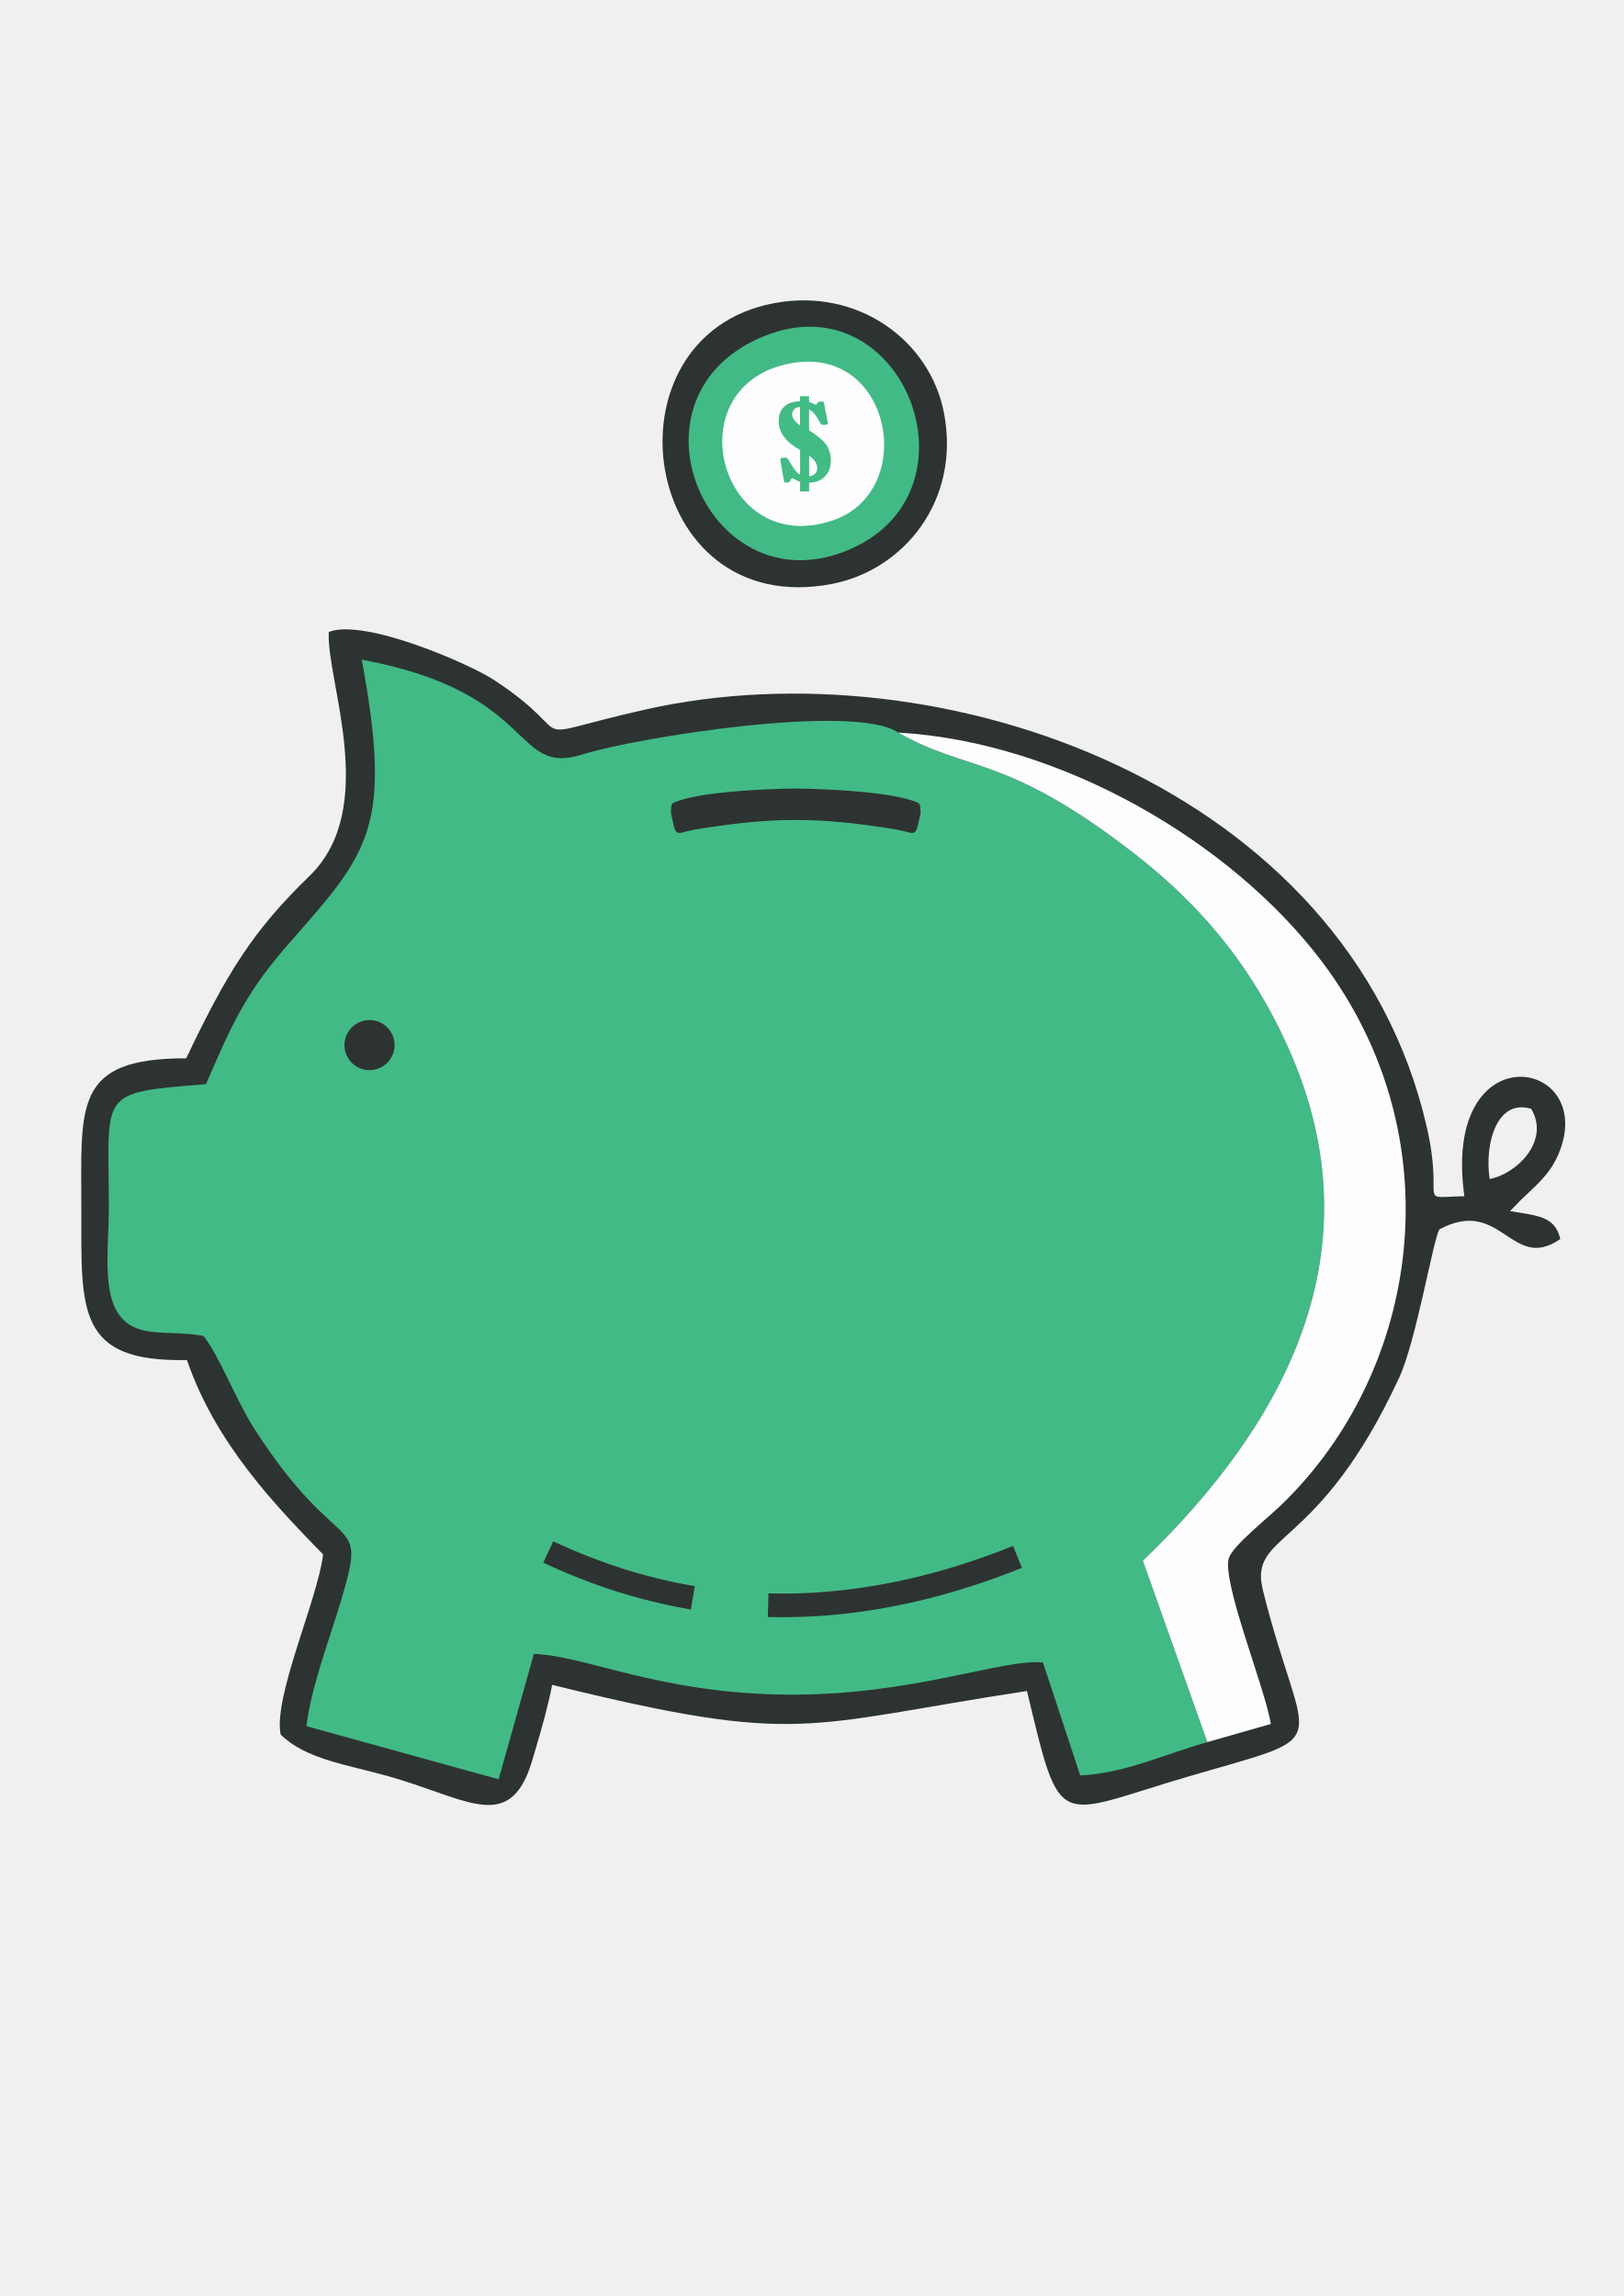
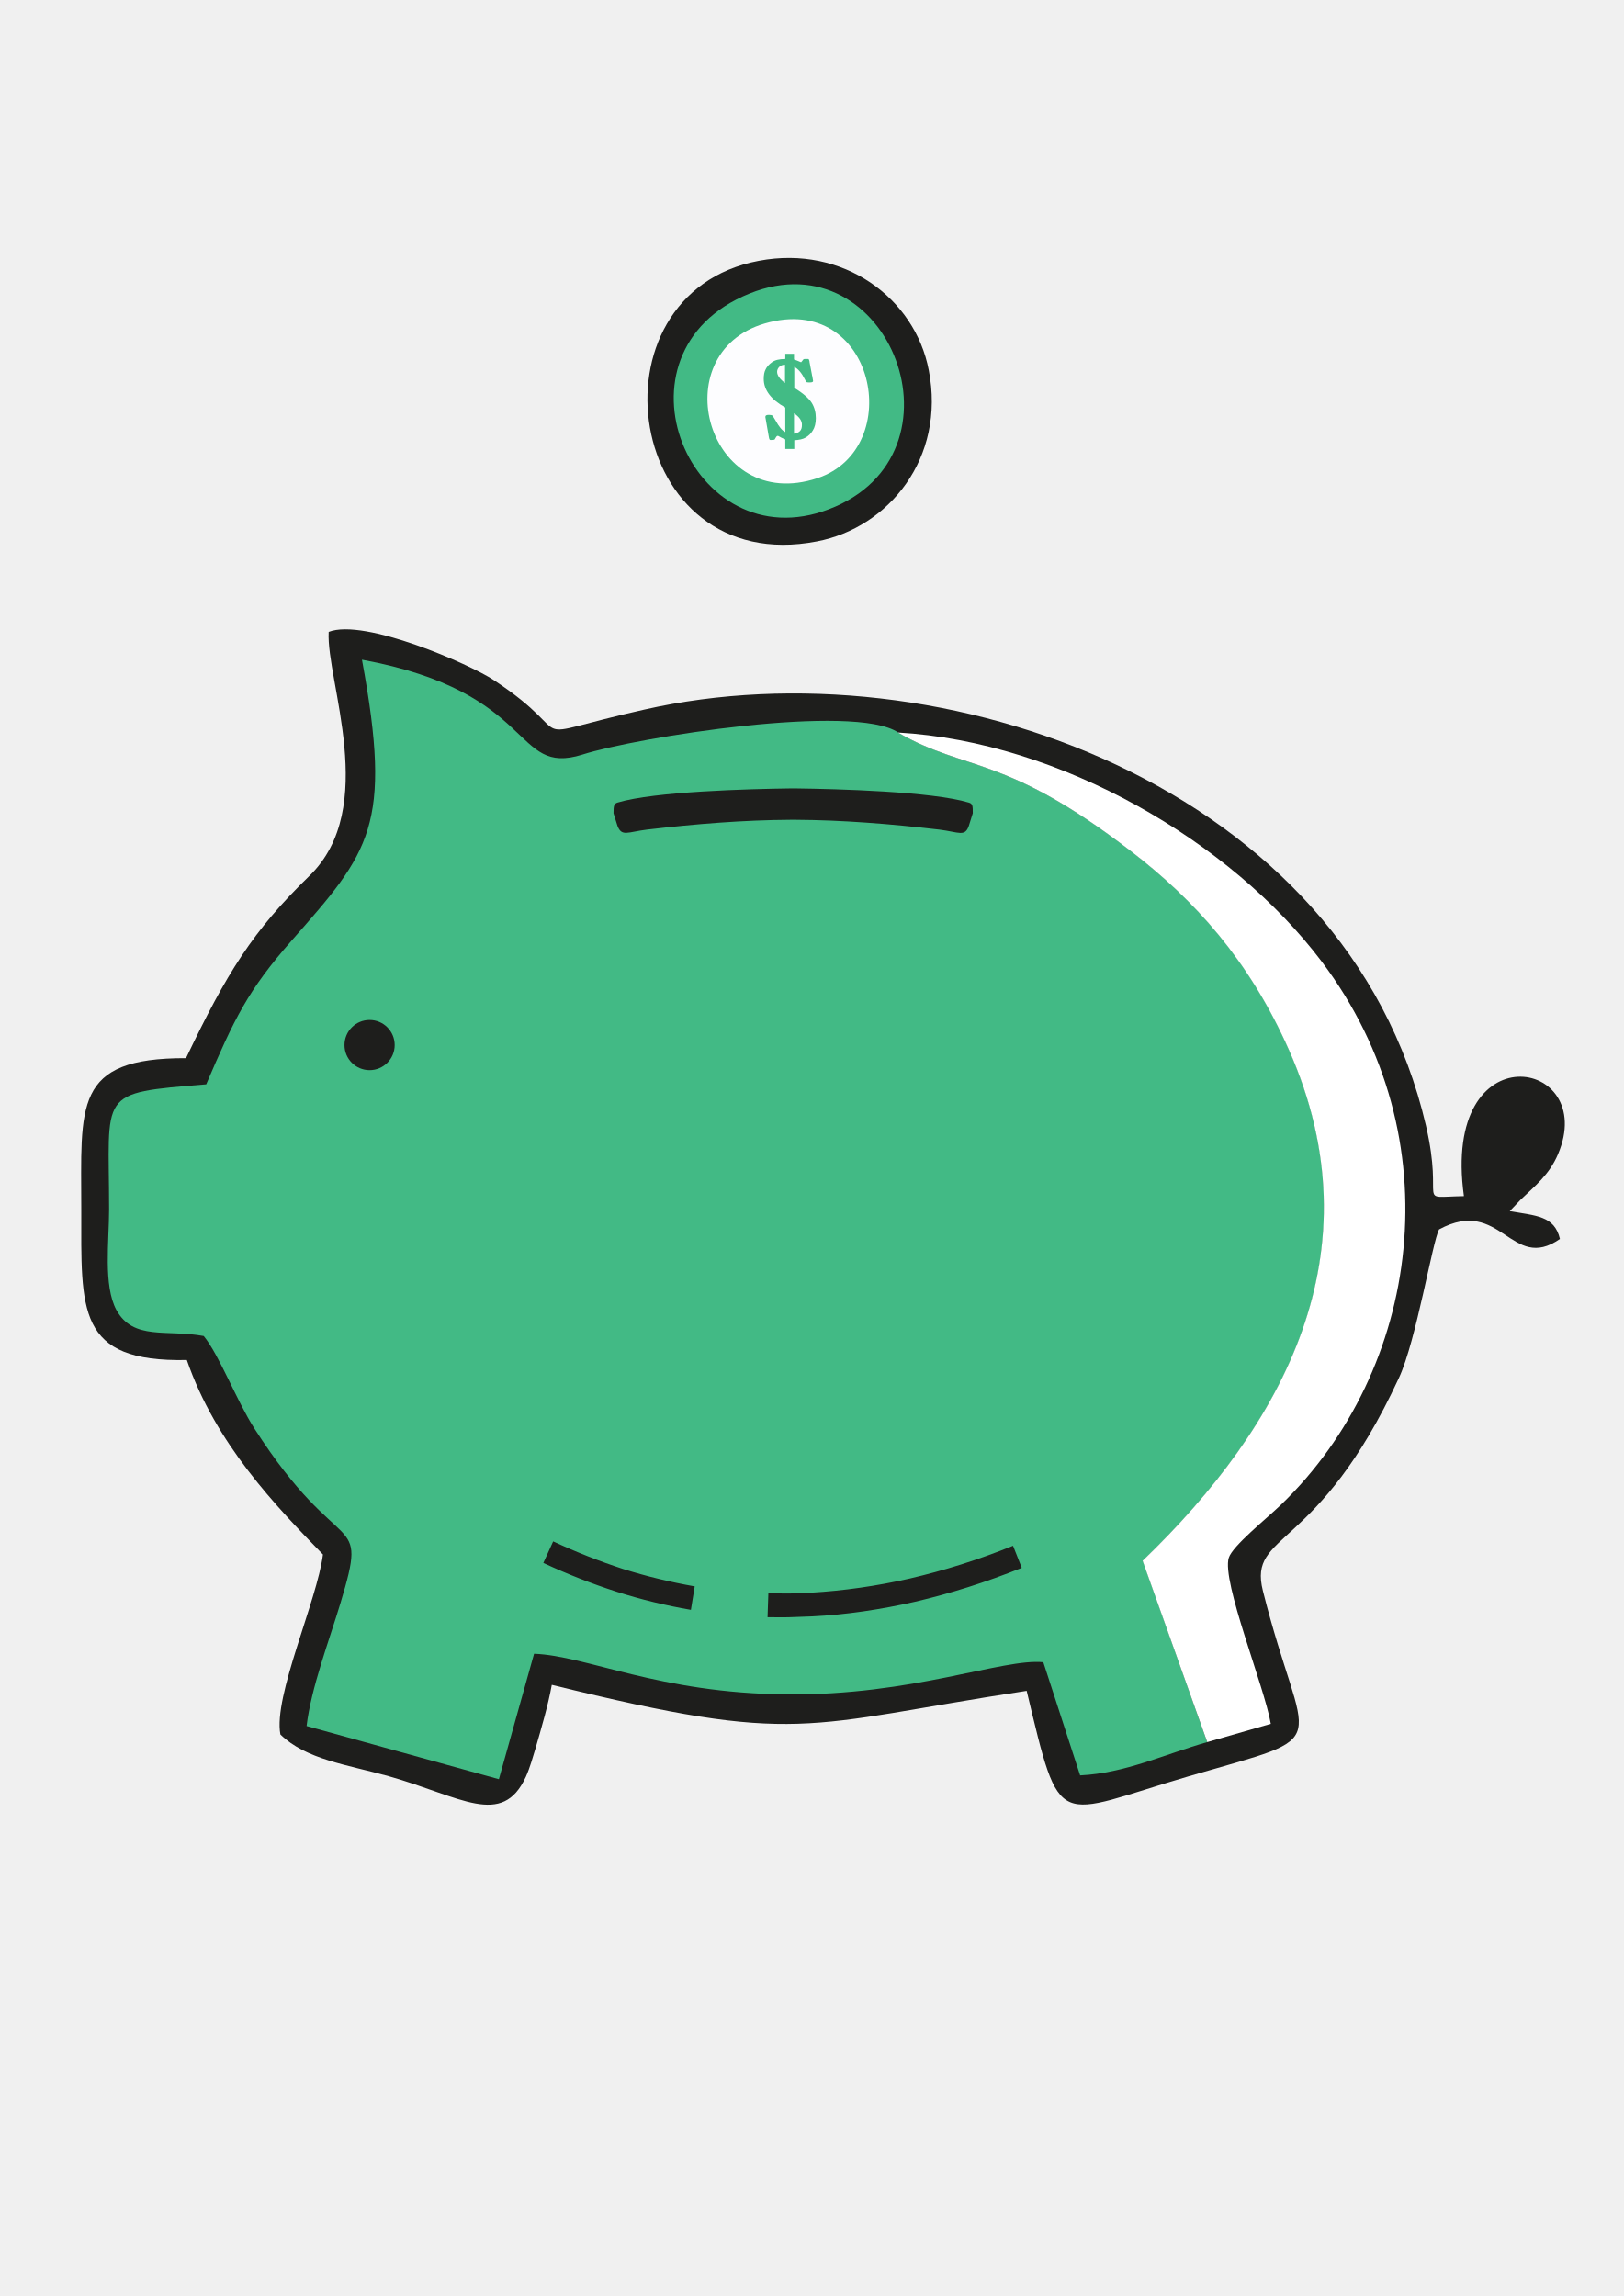
- <svg xmlns="http://www.w3.org/2000/svg" xml:space="preserve" width="210mm" height="297mm" version="1.1" style="shape-rendering:geometricPrecision; text-rendering:geometricPrecision; image-rendering:optimizeQuality; fill-rule:evenodd; clip-rule:evenodd" viewBox="0 0 21000 29700">
-   <defs>
-     <style type="text/css">
-    
-     .fil0 {fill:#2D3332}
-     .fil1 {fill:#42BA85}
-     .fil2 {fill:#FDFDFF}
-     .fil3 {fill:#42BB85;fill-rule:nonzero}
-    
-   </style>
-   </defs>
+ <svg xmlns="http://www.w3.org/2000/svg" version="1.1" id="Layer_1" x="0px" y="0px" viewBox="0 0 595.3 841.9" style="enable-background:new 0 0 595.3 841.9;" xml:space="preserve">
+   <defs id="defs3412" />
+   <style type="text/css" id="style3396">
+ 	.st0{fill:#1E1E1C;}
+ 	.st1{fill:#42BA85;}
+ 	.st2{fill:#FFFFFF;}
+ 	.st3{fill:#FDFDFF;}
+ 	.st4{fill:#42BB85;}
+ 	#g4272 {
+ 		 	animation: coinmove 2s linear infinite;
+ 	}
+ 
+ 	@keyframes coinmove {
+         0% {
+             transform: translateY(-1100px);
+             }
+         100% {
+             transform: translateY(80px);
+             }
+         }
+ 
+ 
+ 
+ </style>
  <g id="Warstwa_x0020_1">
    <g id="_2705709240304">
-       <path class="fil0" d="M4252 8175c-34,630 661,2275 -250,3157 -732,708 -1068,1255 -1594,2358 -1465,-2 -1356,610 -1356,1953 0,1311 -63,1979 1366,1950 373,1088 1154,1890 1761,2515 -73,592 -647,1839 -549,2330 330,323 869,390 1401,541 934,264 1469,675 1774,8 57,-126 89,-251 123,-365 79,-268 165,-569 213,-827 3224,792 3228,523 6141,79 446,1856 353,1614 2098,1103 1958,-573 1489,-270 955,-2400 -194,-773 706,-476 1761,-2756 221,-477 435,-1768 520,-1918 802,-433 933,564 1564,124 -69,-305 -313,-300 -649,-361l142 -147c180,-174 369,-320 483,-589 528,-1242 -1515,-1607 -1217,544 -643,12 -249,131 -489,-909 -1018,-4394 -6276,-6253 -10111,-5385 -1710,386 -758,398 -1951,-385 -308,-203 -1674,-802 -2136,-620zm15014 7076c340,-62 787,-486 538,-907 -436,-137 -608,437 -538,907z" />
-       <path class="fil1" d="M15615 22535l-834 -2346c1828,-1757 3048,-3992 1895,-6603 -515,-1166 -1222,-1941 -2046,-2576 -1638,-1260 -2127,-1023 -3013,-1534 -568,-385 -3378,61 -4086,284 -912,287 -569,-807 -2852,-1226 397,2154 102,2484 -906,3629 -573,650 -744,1015 -1109,1861 -1421,115 -1257,89 -1256,1619 0,406 -79,986 94,1302 218,396 650,248 1130,336 203,254 422,833 653,1194 1134,1769 1490,1020 1115,2265 -148,489 -376,1089 -437,1589l2486 687 456 -1622c680,25 1617,511 3262,527 1626,16 2800,-469 3322,-416l482 1461c580,-28 1087,-273 1644,-431z" />
-       <path class="fil2" d="M15615 22535l822 -235c-80,-479 -639,-1843 -543,-2147 49,-156 487,-503 679,-688 1793,-1729 2252,-4739 522,-7029 -1168,-1546 -3371,-2839 -5478,-2960 886,511 1375,274 3013,1534 824,635 1531,1410 2046,2576 1153,2611 -67,4846 -1895,6603l834 2346z" />
-       <path class="fil0" d="M10010 3922c-2265,426 -1744,4113 751,3631 923,-177 1668,-1075 1447,-2216 -180,-926 -1105,-1621 -2198,-1415z" />
-       <path class="fil1" d="M9888 4346c-1899,763 -760,3474 1025,2792 1862,-711 790,-3521 -1025,-2792z" />
-       <path class="fil2" d="M10081 4735c-1320,389 -739,2472 683,1999 1156,-385 747,-2420 -683,-1999z" />
-       <circle class="fil0" cx="4779" cy="13519" r="324" />
-       <path class="fil0" d="M9939 20611c91,3 183,3 274,2 88,-1 180,-4 276,-9 419,-23 847,-84 1282,-184 437,-101 881,-241 1332,-423l114 284c-467,188 -926,333 -1377,437 -453,104 -898,168 -1336,191 -93,5 -189,8 -288,9 -95,2 -191,1 -285,-1l8 -306zm-2784 -673c298,139 599,258 904,355 303,96 612,171 927,225l-51 302c-325,-56 -648,-135 -968,-236 -318,-102 -632,-225 -941,-370l129 -276z" />
-       <path class="fil0" d="M10292 10200l28 0c365,6 1218,39 1549,182 34,15 36,47 37,138l-36 162c-37,148 -88,81 -264,51 -440,-74 -868,-124 -1287,-126l-27 0 -27 0c-420,2 -848,52 -1288,126 -175,30 -227,97 -263,-51l-36 -162c0,-91 3,-123 36,-138 331,-143 1184,-176 1549,-182l29 0z" />
-       <path class="fil3" d="M10348 5125l116 0 0 75c13,3 43,15 90,37 7,-6 12,-13 16,-21 8,-14 17,-21 28,-21l34 0 12 -1c7,1 11,8 13,20 0,0 2,7 5,20l31 167c0,3 1,7 3,14 7,34 11,56 11,64 0,11 -13,16 -39,16 -25,0 -40,-1 -45,-3 -4,-1 -12,-13 -22,-34 -43,-84 -88,-137 -137,-161l0 270c115,72 190,136 227,193 36,57 54,123 54,197 0,66 -13,119 -40,160 -26,41 -57,71 -93,91 -36,20 -85,32 -147,37l0 112 -117 0 0 -124c-37,-15 -62,-27 -74,-35 -11,-7 -19,-11 -25,-11 -10,0 -19,10 -27,29 -5,12 -10,20 -16,22 -5,3 -22,4 -51,4 -8,0 -14,-11 -18,-33l-42 -242c-2,-13 -3,-21 -3,-23 0,-16 15,-24 46,-24 24,0 39,3 46,9 6,6 19,26 38,59 46,83 88,133 126,151l0 -318c-185,-103 -277,-227 -277,-371 0,-49 7,-90 23,-123 14,-33 42,-64 81,-92 39,-28 97,-42 173,-44l0 -66zm-1 377l0 -237c-31,0 -56,10 -74,29 -19,19 -28,40 -28,62 0,50 34,99 102,146zm118 394l0 266c69,-10 104,-47 104,-111 0,-56 -35,-108 -104,-155z" />
+       <path id="XMLID_10_" class="st0" d="M120.5,231.7c-1,17.9,18.7,64.5-7.1,89.5c-20.7,20.1-30.3,35.6-45.2,66.8    c-41.5-0.1-38.4,17.3-38.4,55.4c0,37.2-1.8,56.1,38.7,55.3c10.6,30.8,32.7,53.6,49.9,71.3c-2.1,16.8-18.3,52.1-15.6,66    c9.4,9.2,24.6,11.1,39.7,15.3c26.5,7.5,41.6,19.1,50.3,0.2c1.6-3.6,2.5-7.1,3.5-10.3c2.2-7.6,4.7-16.1,6-23.4    c91.4,22.5,91.5,14.8,174.1,2.2c12.6,52.6,10,45.8,59.5,31.3c55.5-16.2,42.2-7.7,27.1-68c-5.5-21.9,20-13.5,49.9-78.1    c6.3-13.5,12.3-50.1,14.7-54.4c22.7-12.3,26.4,16,44.3,3.5c-2-8.6-8.9-8.5-18.4-10.2l4-4.2c5.1-4.9,10.5-9.1,13.7-16.7    c15-35.2-42.9-45.6-34.5,15.4c-18.2,0.3-7.1,3.7-13.9-25.8c-28.9-124.6-177.9-177.3-286.6-152.6c-48.5,10.9-21.5,11.3-55.3-10.9    C172.3,243.6,133.6,226.6,120.5,231.7z M546.1,432.3c9.6-1.8,22.3-13.8,15.3-25.7C549,402.7,544.1,419,546.1,432.3z" />
+       <path id="XMLID_9_" class="st1" d="M442.6,638.8L419,572.3c51.8-49.8,86.4-113.2,53.7-187.2c-14.6-33.1-34.6-55-58-73    c-46.4-35.7-60.3-29-85.4-43.5c-16.1-10.9-95.8,1.7-115.8,8.1c-25.9,8.1-16.1-22.9-80.8-34.8c11.3,61.1,2.9,70.4-25.7,102.9    c-16.2,18.4-21.1,28.8-31.4,52.8c-40.3,3.3-35.6,2.5-35.6,45.9c0,11.5-2.2,27.9,2.7,36.9c6.2,11.2,18.4,7,32,9.5    c5.8,7.2,12,23.6,18.5,33.8c32.1,50.1,42.2,28.9,31.6,64.2c-4.2,13.9-10.7,30.9-12.4,45l70.5,19.5l12.9-46    c19.3,0.7,45.8,14.5,92.5,14.9c46.1,0.5,79.4-13.3,94.2-11.8L396,651C412.5,650.2,426.8,643.3,442.6,638.8z" />
+       <path id="XMLID_8_" class="st2" d="M442.6,638.8l23.3-6.7c-2.3-13.6-18.1-52.2-15.4-60.9c1.4-4.4,13.8-14.3,19.2-19.5    c50.8-49,63.8-134.3,14.8-199.2c-33.1-43.8-95.6-80.5-155.3-83.9c25.1,14.5,39,7.8,85.4,43.5c23.4,18,43.4,40,58,73    c32.7,74-1.9,137.4-53.7,187.2L442.6,638.8z" />
+       <circle id="XMLID_4_" class="st0" cx="135.5" cy="383.2" r="9.2" />
+       <path id="XMLID_3_" class="st0" d="M281.7,584.2c2.6,0.1,5.2,0.1,7.8,0.1c2.5,0,5.1-0.1,7.8-0.3c11.9-0.7,24-2.4,36.3-5.2    c12.4-2.9,25-6.8,37.8-12l3.2,8.1c-13.2,5.3-26.2,9.4-39,12.4c-12.8,2.9-25.5,4.8-37.9,5.4c-2.6,0.1-5.4,0.2-8.2,0.3    c-2.7,0.1-5.4,0-8.1,0L281.7,584.2z M202.8,565.2c8.4,3.9,17,7.3,25.6,10.1c8.6,2.7,17.3,4.8,26.3,6.4l-1.4,8.6    c-9.2-1.6-18.4-3.8-27.4-6.7c-9-2.9-17.9-6.4-26.7-10.5L202.8,565.2z" />
+       <g id="g4272" transform="translate(-3.664419,-122.758)">
+         <path style="fill:#1e1e1c" d="m 281.868,218.384 c -64.2,12.1 -49.4,116.6 21.3,102.9 26.2,-5 47.3,-30.5 41,-62.8 -5,-26.3 -31.3,-46 -62.3,-40.1 z" class="st0" id="XMLID_7_" />
+         <path style="fill:#42ba85" d="m 278.468,230.384 c -53.8,21.6 -21.5,98.5 29.1,79.1 52.7,-20.1 22.3,-99.8 -29.1,-79.1 z" class="st1" id="XMLID_6_" />
+         <path style="fill:#fdfdff" d="m 283.968,241.384 c -37.4,11 -20.9,70.1 19.4,56.7 32.7,-10.9 21.1,-68.6 -19.4,-56.7 z" class="st3" id="XMLID_5_" />
+         <path style="fill:#42bb85" d="m 291.468,252.484 3.3,0 0,2.1 c 0.4,0.1 1.2,0.4 2.6,1 0.2,-0.2 0.3,-0.4 0.5,-0.6 0.2,-0.4 0.5,-0.6 0.8,-0.6 l 1,0 0.3,0 c 0.2,0 0.3,0.2 0.4,0.6 0,0 0.1,0.2 0.1,0.6 l 0.9,4.7 c 0,0.1 0,0.2 0.1,0.4 0.2,1 0.3,1.6 0.3,1.8 0,0.3 -0.4,0.5 -1.1,0.5 -0.7,0 -1.1,0 -1.3,-0.1 -0.1,0 -0.3,-0.4 -0.6,-1 -1.2,-2.4 -2.5,-3.9 -3.9,-4.6 l 0,7.7 c 3.3,2 5.4,3.9 6.4,5.5 1,1.6 1.5,3.5 1.5,5.6 0,1.9 -0.4,3.4 -1.1,4.5 -0.7,1.2 -1.6,2 -2.6,2.6 -1,0.6 -2.4,0.9 -4.2,1 l 0,3.2 -3.3,0 0,-3.5 c -1,-0.4 -1.8,-0.8 -2.1,-1 -0.3,-0.2 -0.5,-0.3 -0.7,-0.3 -0.3,0 -0.5,0.3 -0.8,0.8 -0.1,0.3 -0.3,0.6 -0.5,0.6 -0.1,0.1 -0.6,0.1 -1.4,0.1 -0.2,0 -0.4,-0.3 -0.5,-0.9 l -1.2,-6.9 c -0.1,-0.4 -0.1,-0.6 -0.1,-0.7 0,-0.5 0.4,-0.7 1.3,-0.7 0.7,0 1.1,0.1 1.3,0.3 0.2,0.2 0.5,0.7 1.1,1.7 1.3,2.4 2.5,3.8 3.6,4.3 l 0,-9 c -5.2,-2.9 -7.9,-6.4 -7.9,-10.5 0,-1.4 0.2,-2.6 0.7,-3.5 0.4,-0.9 1.2,-1.8 2.3,-2.6 1.1,-0.8 2.7,-1.2 4.9,-1.2 l 0,-1.9 z m 0,10.7 0,-6.7 c -0.9,0 -1.6,0.3 -2.1,0.8 -0.5,0.5 -0.8,1.1 -0.8,1.8 0,1.3 1,2.7 2.9,4.1 z m 3.3,11.1 0,7.5 c 2,-0.3 2.9,-1.3 2.9,-3.1 0.1,-1.6 -0.9,-3 -2.9,-4.4 z" class="st4" id="XMLID_1_" />
+       </g>
+       <path style="fill:#42ba85;fill-opacity:1;fill-rule:evenodd;stroke:none;stroke-width:1px;stroke-linecap:butt;stroke-linejoin:miter;stroke-opacity:1" d="m 212.536,293.153 150.241,7.864 2.748,162.531 -154.822,0 z" id="path3470" />
+       <path id="XMLID_2_" class="st0" d="m 290.784,289.1 1.153,0 c 14.842,0.2 49.715,1.1 63.26,5.2 1.441,0.4 1.441,1.3 1.441,3.9 l -1.441,4.6 c -1.441,4.2 -3.603,2.3 -10.808,1.4 -18.013,-2.1 -35.449,-3.5 -52.597,-3.6 l -1.153,0 -0.865,0 c -17.148,0.1 -34.584,1.5 -52.597,3.6 -7.205,0.9 -9.222,2.7 -10.808,-1.4 l -1.441,-4.6 c 0,-2.6 0.144,-3.5 1.441,-3.9 13.546,-4.1 48.418,-5 63.26,-5.2 l 1.153,0 z" style="fill:#1e1e1c" />
    </g>
  </g>
+   <g id="layer2" style="display:inline" />
</svg>
